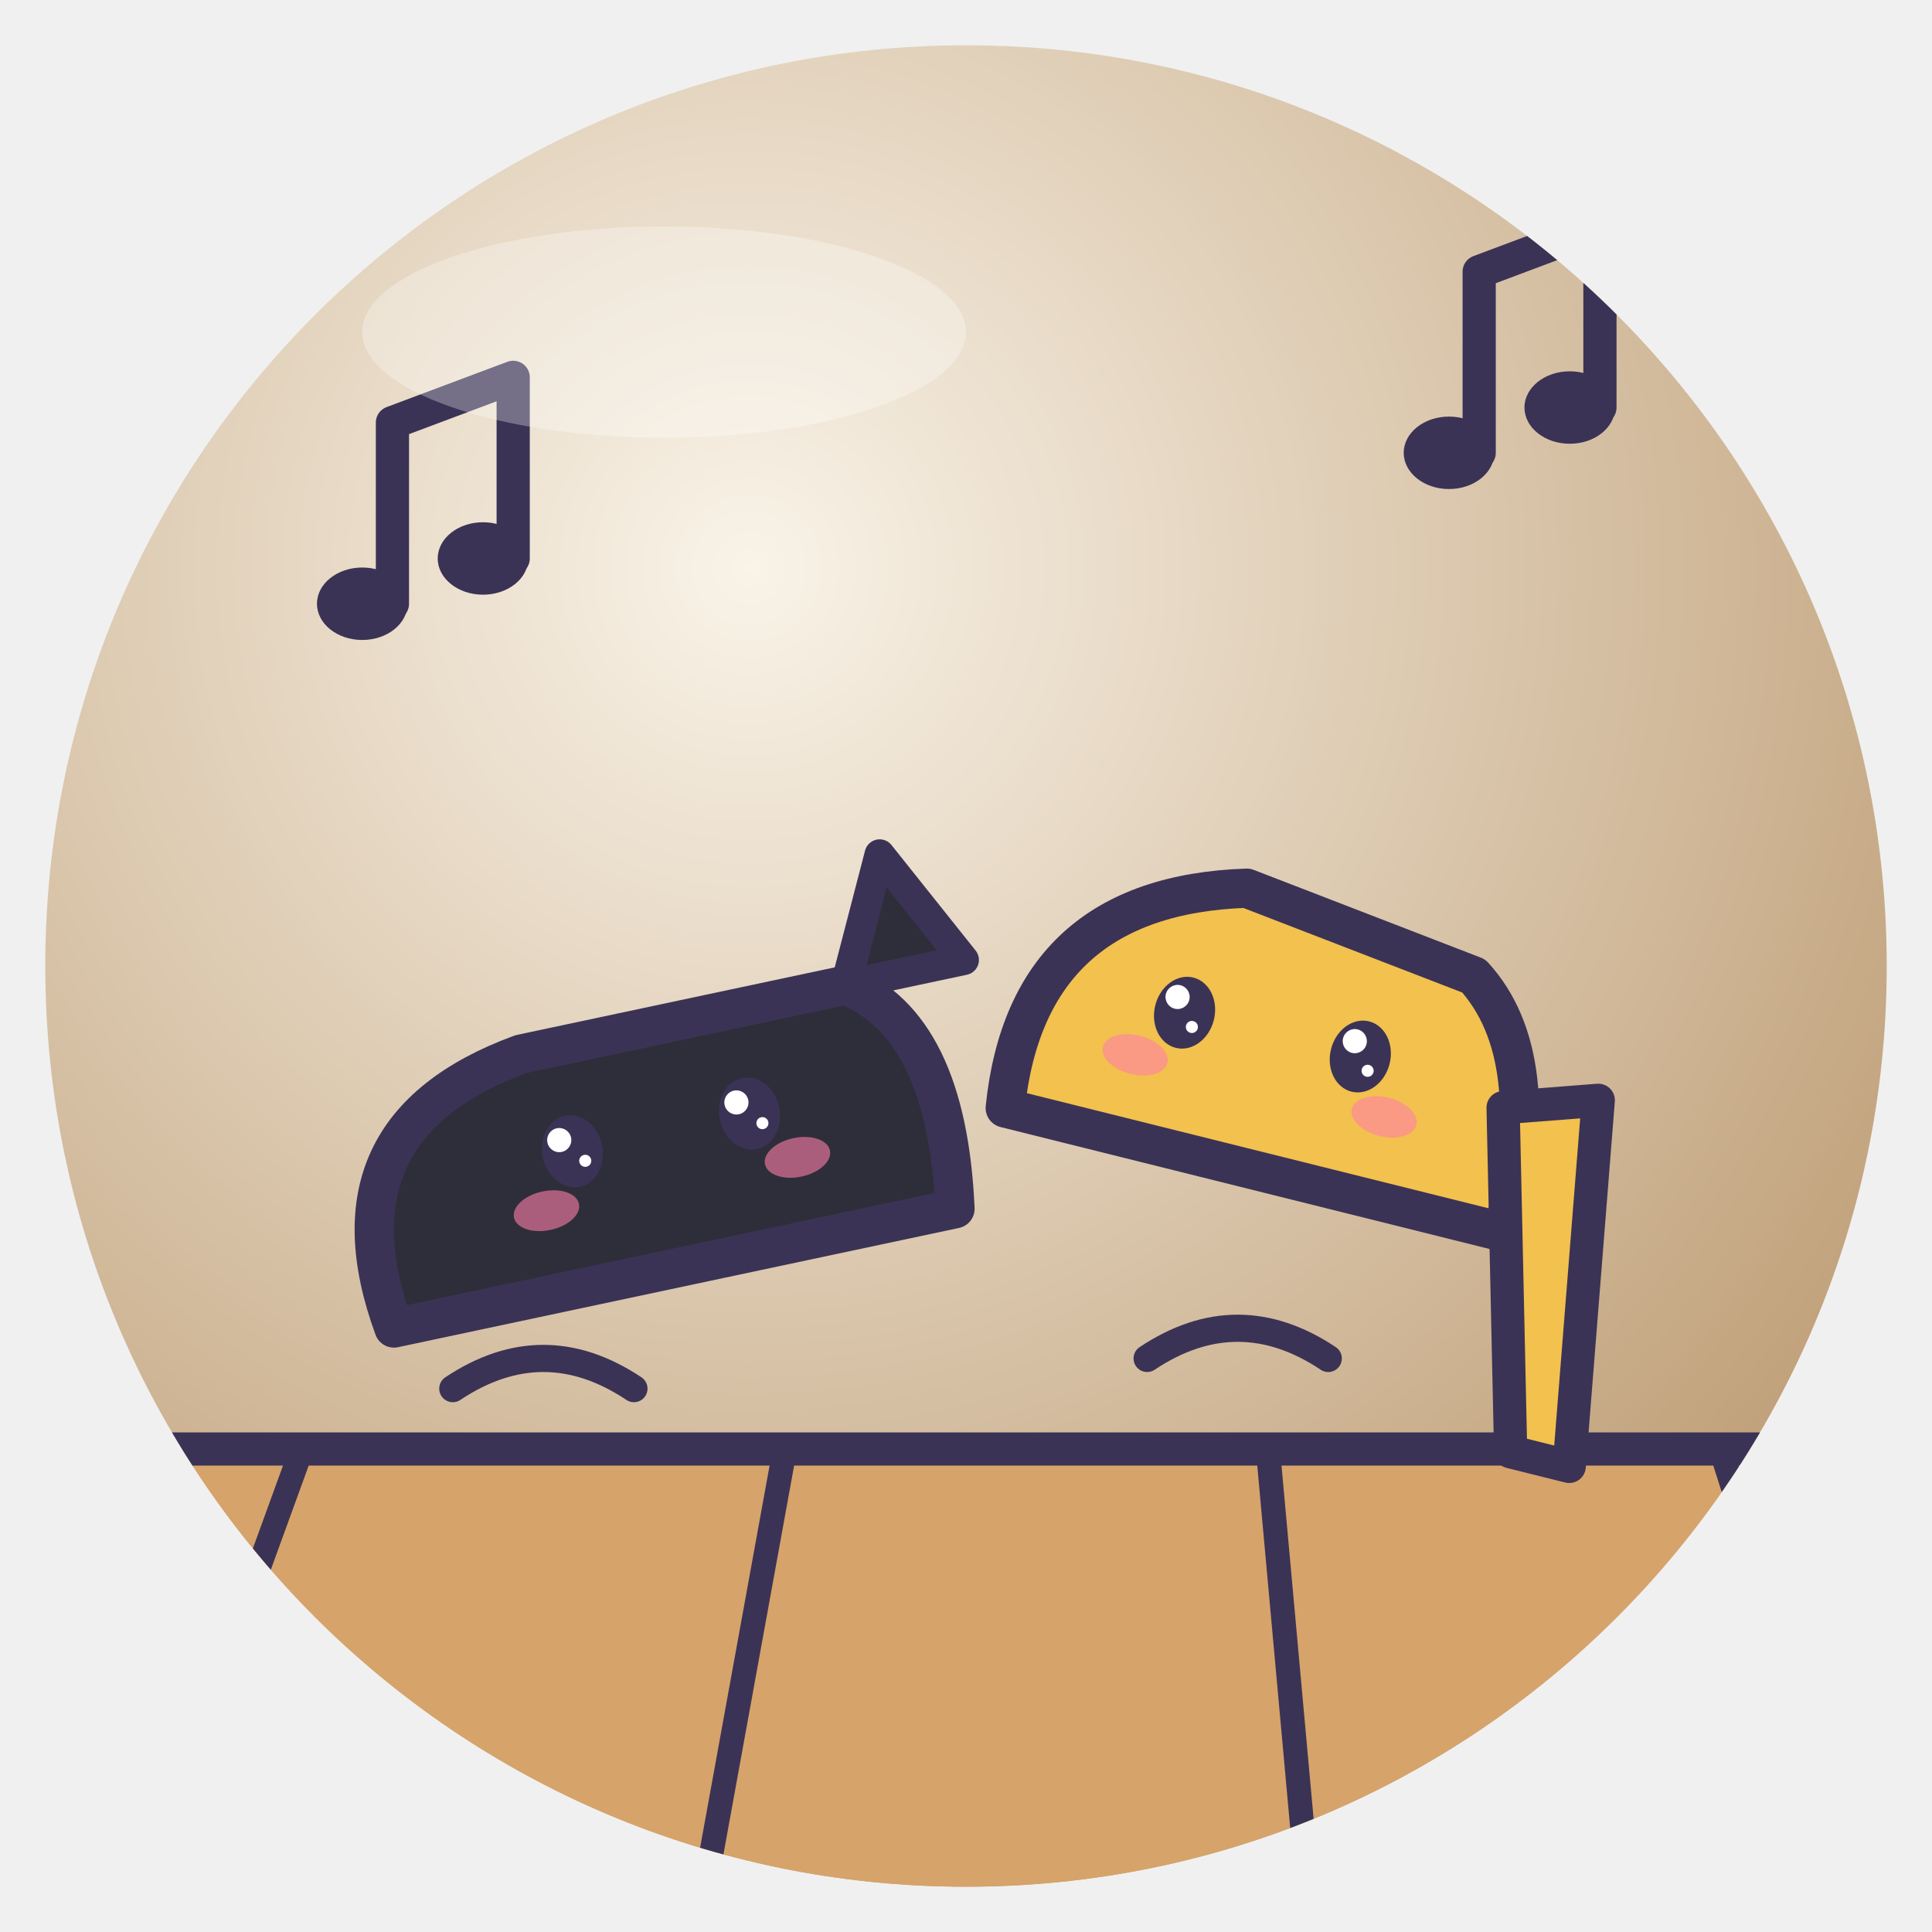
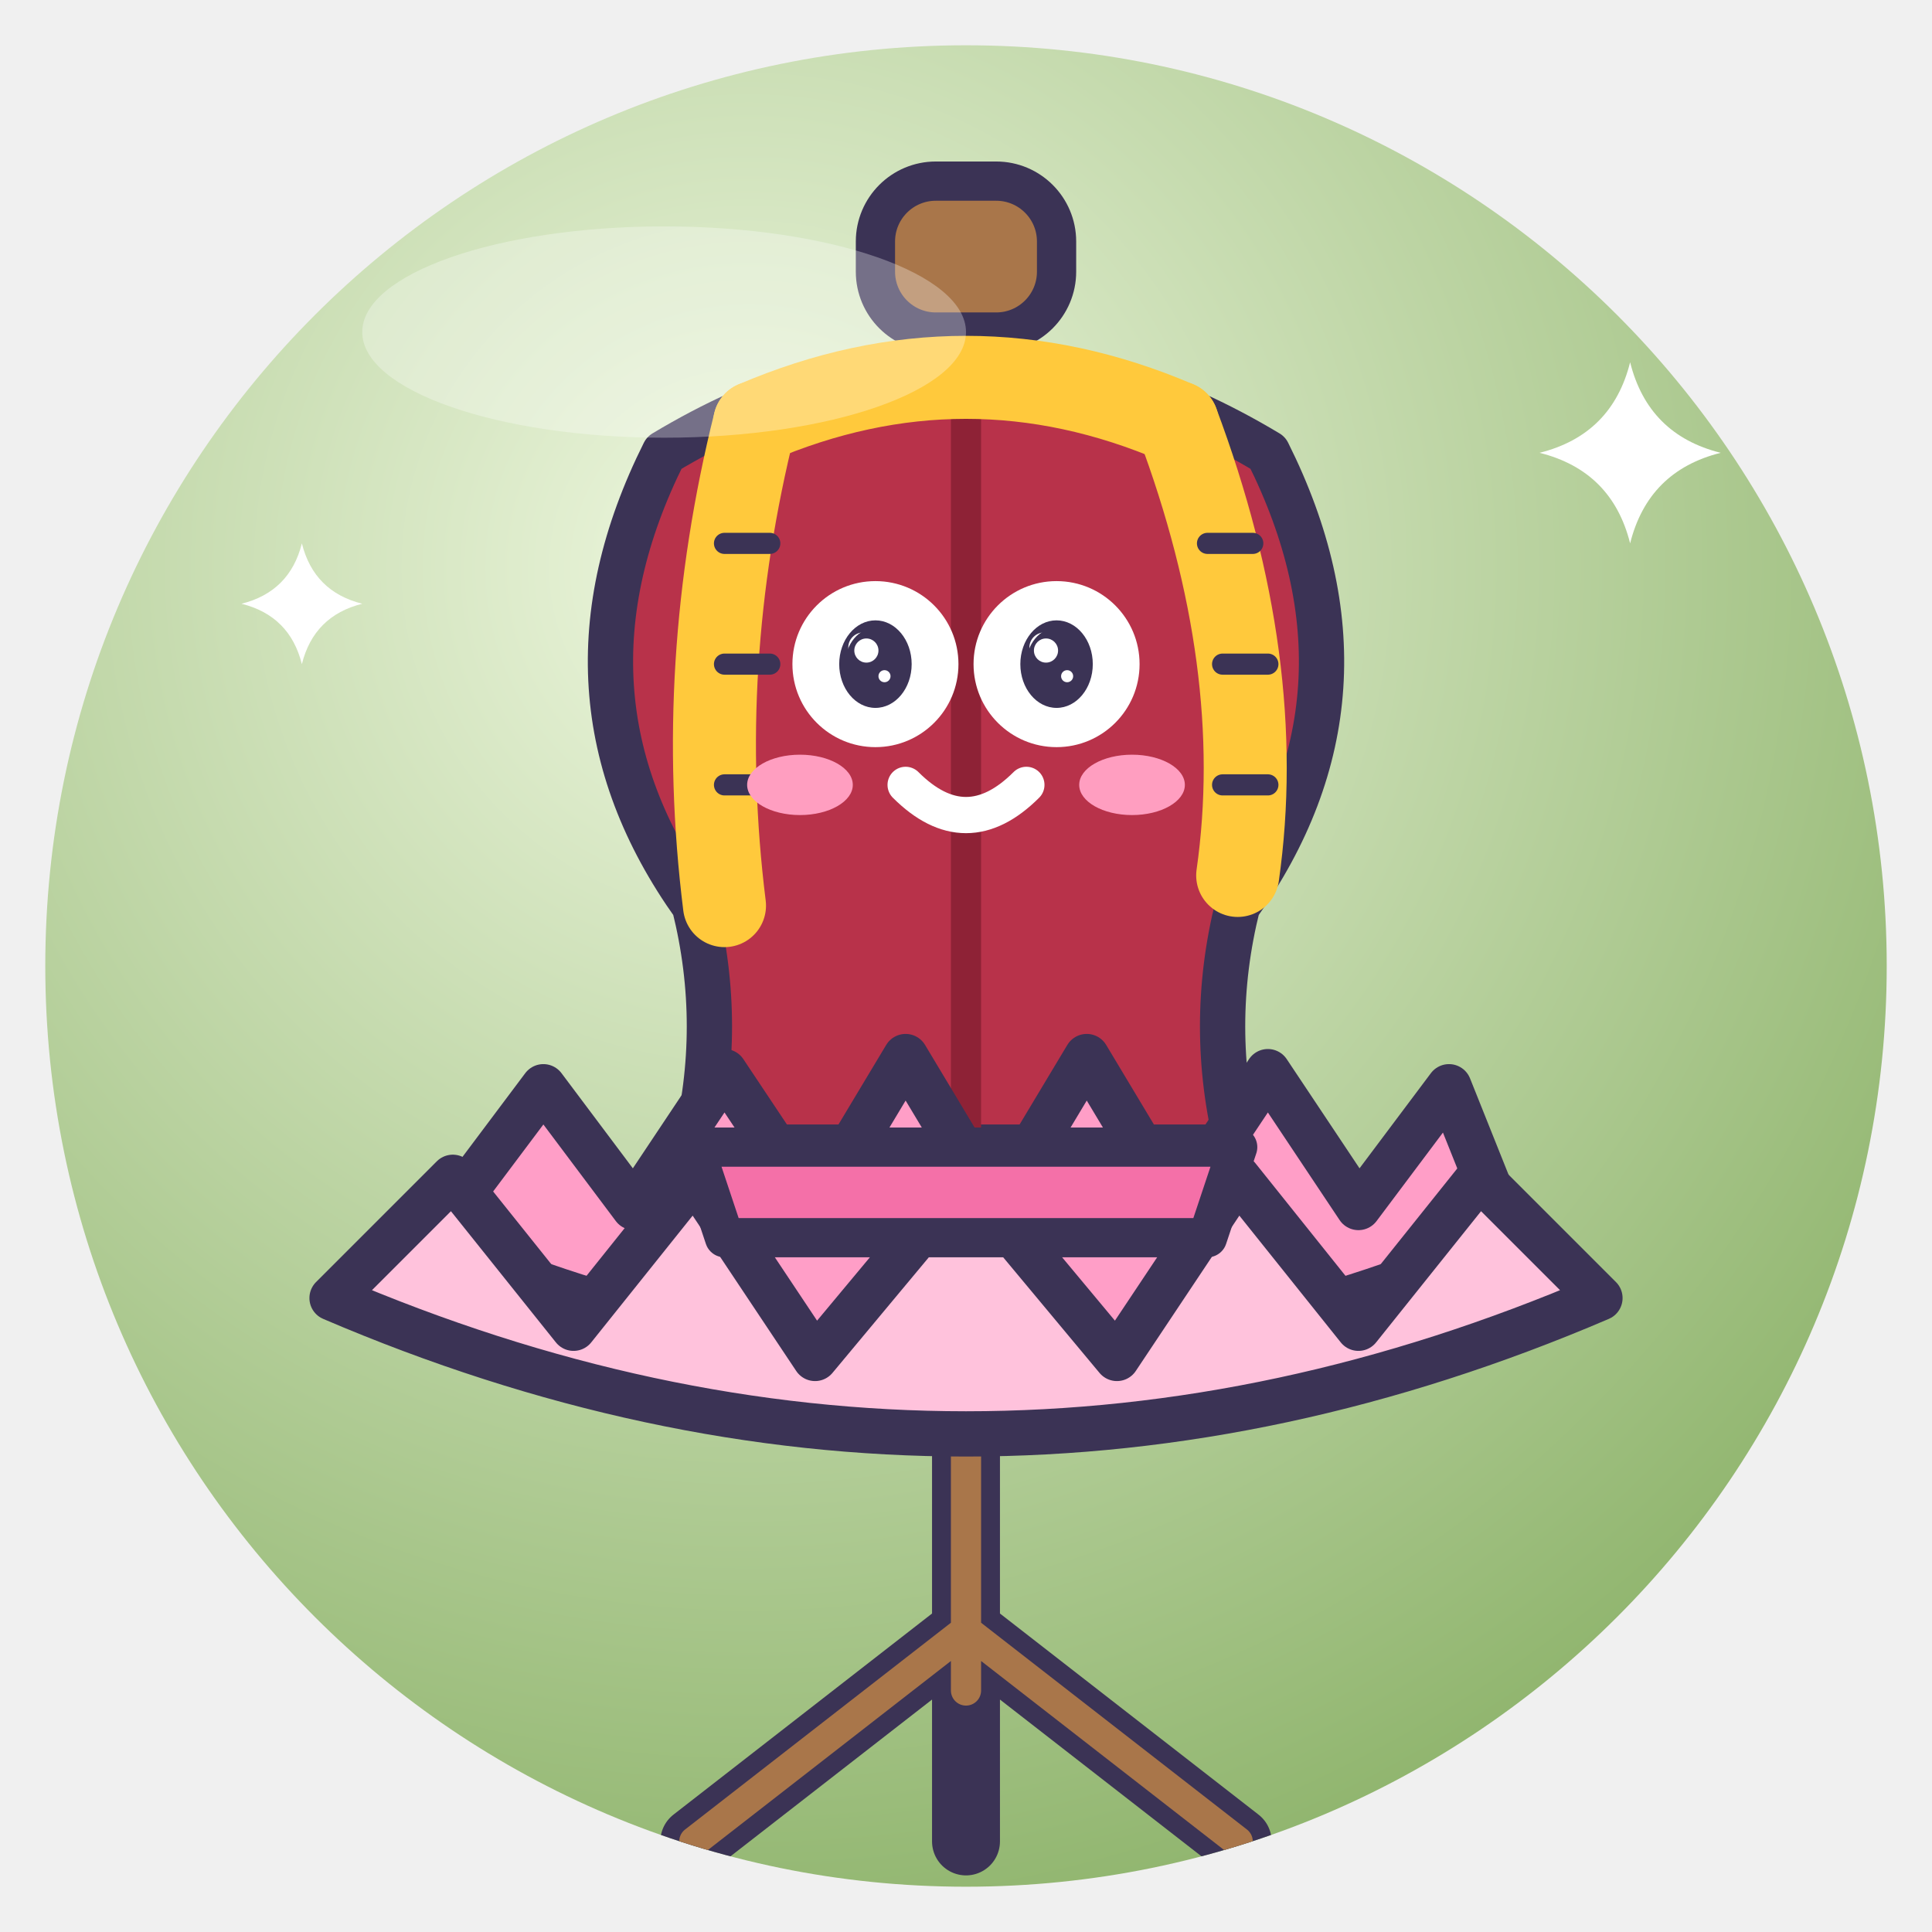
<svg xmlns="http://www.w3.org/2000/svg" viewBox="0 0 128 128" width="128" height="128">
  <defs>
    <radialGradient id="g" cx="38%" cy="28%" r="85%">
-       <stop offset="0" stop-color="#F9F3E8" />
-       <stop offset="1" stop-color="#B8956A" />
+       <stop offset="0" stop-color="#EEF7DF" />
+       <stop offset="1" stop-color="#86AE62" />
    </radialGradient>
    <clipPath id="c">
      <circle cx="64" cy="64" r="61" />
    </clipPath>
  </defs>
  <circle cx="64" cy="64" r="61" fill="url(#g)" />
  <g clip-path="url(#c)">
-     <path d="M-6 96 H134 V140 H-6Z" fill="#D6A36A" stroke="#3B3355" stroke-linejoin="round" stroke-linecap="round" stroke-width="2.2" />
-     <path d="M20 96 L4 140 M52 96 L44 140 M84 96 L88 140 M114 96 L128 140" fill="none" stroke="#3B3355" stroke-linejoin="round" stroke-linecap="round" stroke-width="1.6" />
-     <g transform="translate(44 76) rotate(-12) scale(1.0)">
-       <path d="M-20 8 Q-22 -6 -8 -8 L14 -8 Q20 -4 18 8Z" fill="#2E2E3A" stroke="#3B3355" stroke-linejoin="round" stroke-linecap="round" stroke-width="2.6" />
-       <path d="M14 -8 L18 -16 L22 -8Z" fill="#2E2E3A" stroke="#3B3355" stroke-linejoin="round" stroke-linecap="round" stroke-width="2" />
-       <ellipse cx="-6" cy="-1" rx="2.0" ry="2.4" fill="#3B3355" />
-       <circle cx="-6.7" cy="-1.9" r="0.8" fill="#fff" />
-       <circle cx="-5.3" cy="-0.2" r="0.4" fill="#fff" />
-       <ellipse cx="6" cy="-1" rx="2.0" ry="2.4" fill="#3B3355" />
-       <circle cx="5.3" cy="-1.9" r="0.8" fill="#fff" />
-       <circle cx="6.7" cy="-0.2" r="0.4" fill="#fff" />
-       <ellipse cx="-8.5" cy="2.5" rx="2.2" ry="1.3" fill="#FF7FA8" opacity=".6" />
-       <ellipse cx="8.5" cy="2.5" rx="2.2" ry="1.3" fill="#FF7FA8" opacity=".6" />
-     </g>
-     <g transform="translate(86 70) rotate(14) scale(1.0)">
-       <path d="M-18 8 Q-20 -6 -6 -10 L10 -8 Q16 -4 16 8Z" fill="#F2C14E" stroke="#3B3355" stroke-linejoin="round" stroke-linecap="round" stroke-width="2.6" />
-       <path d="M14 0 L20 22 L24 22 L20 -2Z" fill="#F2C14E" stroke="#3B3355" stroke-linejoin="round" stroke-linecap="round" stroke-width="2.2" />
-       <ellipse cx="-8" cy="-1" rx="2.0" ry="2.4" fill="#3B3355" />
-       <circle cx="-8.7" cy="-1.9" r="0.8" fill="#fff" />
-       <circle cx="-7.3" cy="-0.2" r="0.4" fill="#fff" />
-       <ellipse cx="4" cy="-1" rx="2.0" ry="2.4" fill="#3B3355" />
-       <circle cx="3.4" cy="-1.9" r="0.8" fill="#fff" />
-       <circle cx="4.7" cy="-0.2" r="0.4" fill="#fff" />
-       <ellipse cx="-10.5" cy="2.5" rx="2.2" ry="1.3" fill="#FF7FA8" opacity=".6" />
-       <ellipse cx="6.5" cy="2.5" rx="2.2" ry="1.3" fill="#FF7FA8" opacity=".6" />
-     </g>
-     <path d="M26 40 v-12 l8 -3 v12" fill="none" stroke="#3B3355" stroke-linejoin="round" stroke-linecap="round" stroke-width="2.2" />
-     <ellipse cx="24" cy="40" rx="3" ry="2.4" fill="#3B3355" />
-     <ellipse cx="32" cy="37" rx="3" ry="2.4" fill="#3B3355" />
-     <path d="M98 30 v-12 l8 -3 v12" fill="none" stroke="#3B3355" stroke-linejoin="round" stroke-linecap="round" stroke-width="2.2" />
-     <ellipse cx="96" cy="30" rx="3" ry="2.4" fill="#3B3355" />
-     <ellipse cx="104" cy="27" rx="3" ry="2.4" fill="#3B3355" />
-     <path d="M30 92 q6 -4 12 0 M76 90 q6 -4 12 0" fill="none" stroke="#3B3355" stroke-linejoin="round" stroke-linecap="round" stroke-width="1.8" />
+     <path d="M64 92 V112 M64 108 L46 122 M64 108 L82 122 M64 108 V122" stroke="#3B3355" stroke-linejoin="round" stroke-linecap="round" stroke-width="4.5" />
+     <path d="M64 92 V112 M64 108 L46 122 M64 108 L82 122" stroke="#A9764A" stroke-width="2" stroke-linecap="round" />
+     <rect x="58" y="12" width="12" height="10" rx="4" fill="#A9764A" stroke="#3B3355" stroke-linejoin="round" stroke-linecap="round" stroke-width="2.6" />
+     <path d="M44 30 Q64 18 84 30 Q92 46 82 60 Q80 68 82 76 H46 Q48 68 46 60 Q36 46 44 30Z" fill="#B8324A" stroke="#3B3355" stroke-linejoin="round" stroke-linecap="round" stroke-width="3" />
+     <path d="M64 24 V76" stroke="#8E2236" stroke-width="2" />
+     <path d="M30 80 L36 72 L42 80 L48 71 L54 80 L60 70 L66 80 L72 70 L78 80 L84 71 L90 80 L96 72 L100 82 Q64 98 28 82Z" fill="#FF9EC7" stroke="#3B3355" stroke-linejoin="round" stroke-linecap="round" stroke-width="3" />
+     <path d="M22 86 L30 78 L38 88 L46 78 L54 90 L64 78 L74 90 L82 78 L90 88 L98 78 L106 86 Q64 104 22 86Z" fill="#FFC2DC" stroke="#3B3355" stroke-linejoin="round" stroke-linecap="round" stroke-width="3" />
+     <path d="M46 76 H82 L80 82 H48Z" fill="#F470A8" stroke="#3B3355" stroke-linejoin="round" stroke-linecap="round" stroke-width="2.6" />
+     <path d="M50 28 Q46 44 48 60" fill="none" stroke="#FFC93C" stroke-width="5.5" stroke-linecap="round" />
+     <path d="M78 28 Q84 44 82 58" fill="none" stroke="#FFC93C" stroke-width="5.5" stroke-linecap="round" />
+     <path d="M50 28 Q64 22 78 28" fill="none" stroke="#FFC93C" stroke-width="5.5" stroke-linecap="round" />
+     <path d="M48 36 h3 M48 44 h3 M48 52 h3 M80 36 h3 M81 44 h3 M81 52 h3" stroke="#3B3355" stroke-linejoin="round" stroke-linecap="round" stroke-width="1.4" />
+     <circle cx="58" cy="44" r="5.5" fill="#fff" />
+     <circle cx="70" cy="44" r="5.5" fill="#fff" />
+     <ellipse cx="58" cy="44" rx="2.4" ry="2.9" fill="#3B3355" />
+     <circle cx="57.2" cy="42.9" r="1.0" fill="#fff" />
+     <circle cx="58.8" cy="45.0" r="0.5" fill="#fff" />
+     <ellipse cx="70" cy="44" rx="2.4" ry="2.9" fill="#3B3355" />
+     <circle cx="69.2" cy="42.9" r="1.0" fill="#fff" />
+     <circle cx="70.8" cy="45.0" r="0.5" fill="#fff" />
+     <ellipse cx="53" cy="52" rx="3.5" ry="2" fill="#FF9EC0" />
+     <ellipse cx="75" cy="52" rx="3.5" ry="2" fill="#FF9EC0" />
+     <ellipse cx="58" cy="44" rx="2.0" ry="2.4" fill="#3B3355" />
+     <circle cx="57.4" cy="43.1" r="0.8" fill="#fff" />
+     <circle cx="58.6" cy="44.8" r="0.4" fill="#fff" />
+     <ellipse cx="70" cy="44" rx="2.0" ry="2.4" fill="#3B3355" />
+     <circle cx="69.3" cy="43.1" r="0.8" fill="#fff" />
+     <circle cx="70.7" cy="44.8" r="0.4" fill="#fff" />
+     <path d="M60 52 Q64 56 68 52" fill="none" stroke="#fff" stroke-width="2.4" stroke-linecap="round" />
+     <path d="M108 24 Q109.2 28.8 114 30 Q109.2 31.2 108 36 Q106.8 31.2 102 30 Q106.8 28.8 108 24Z" fill="#fff" />
+     <path d="M20 36 Q20.8 39.2 24 40 Q20.8 40.8 20 44 Q19.2 40.8 16 40 Q19.2 39.2 20 36Z" fill="#fff" />
  </g>
  <ellipse cx="44" cy="22" rx="20" ry="7" fill="#fff" opacity=".3" />
</svg>
